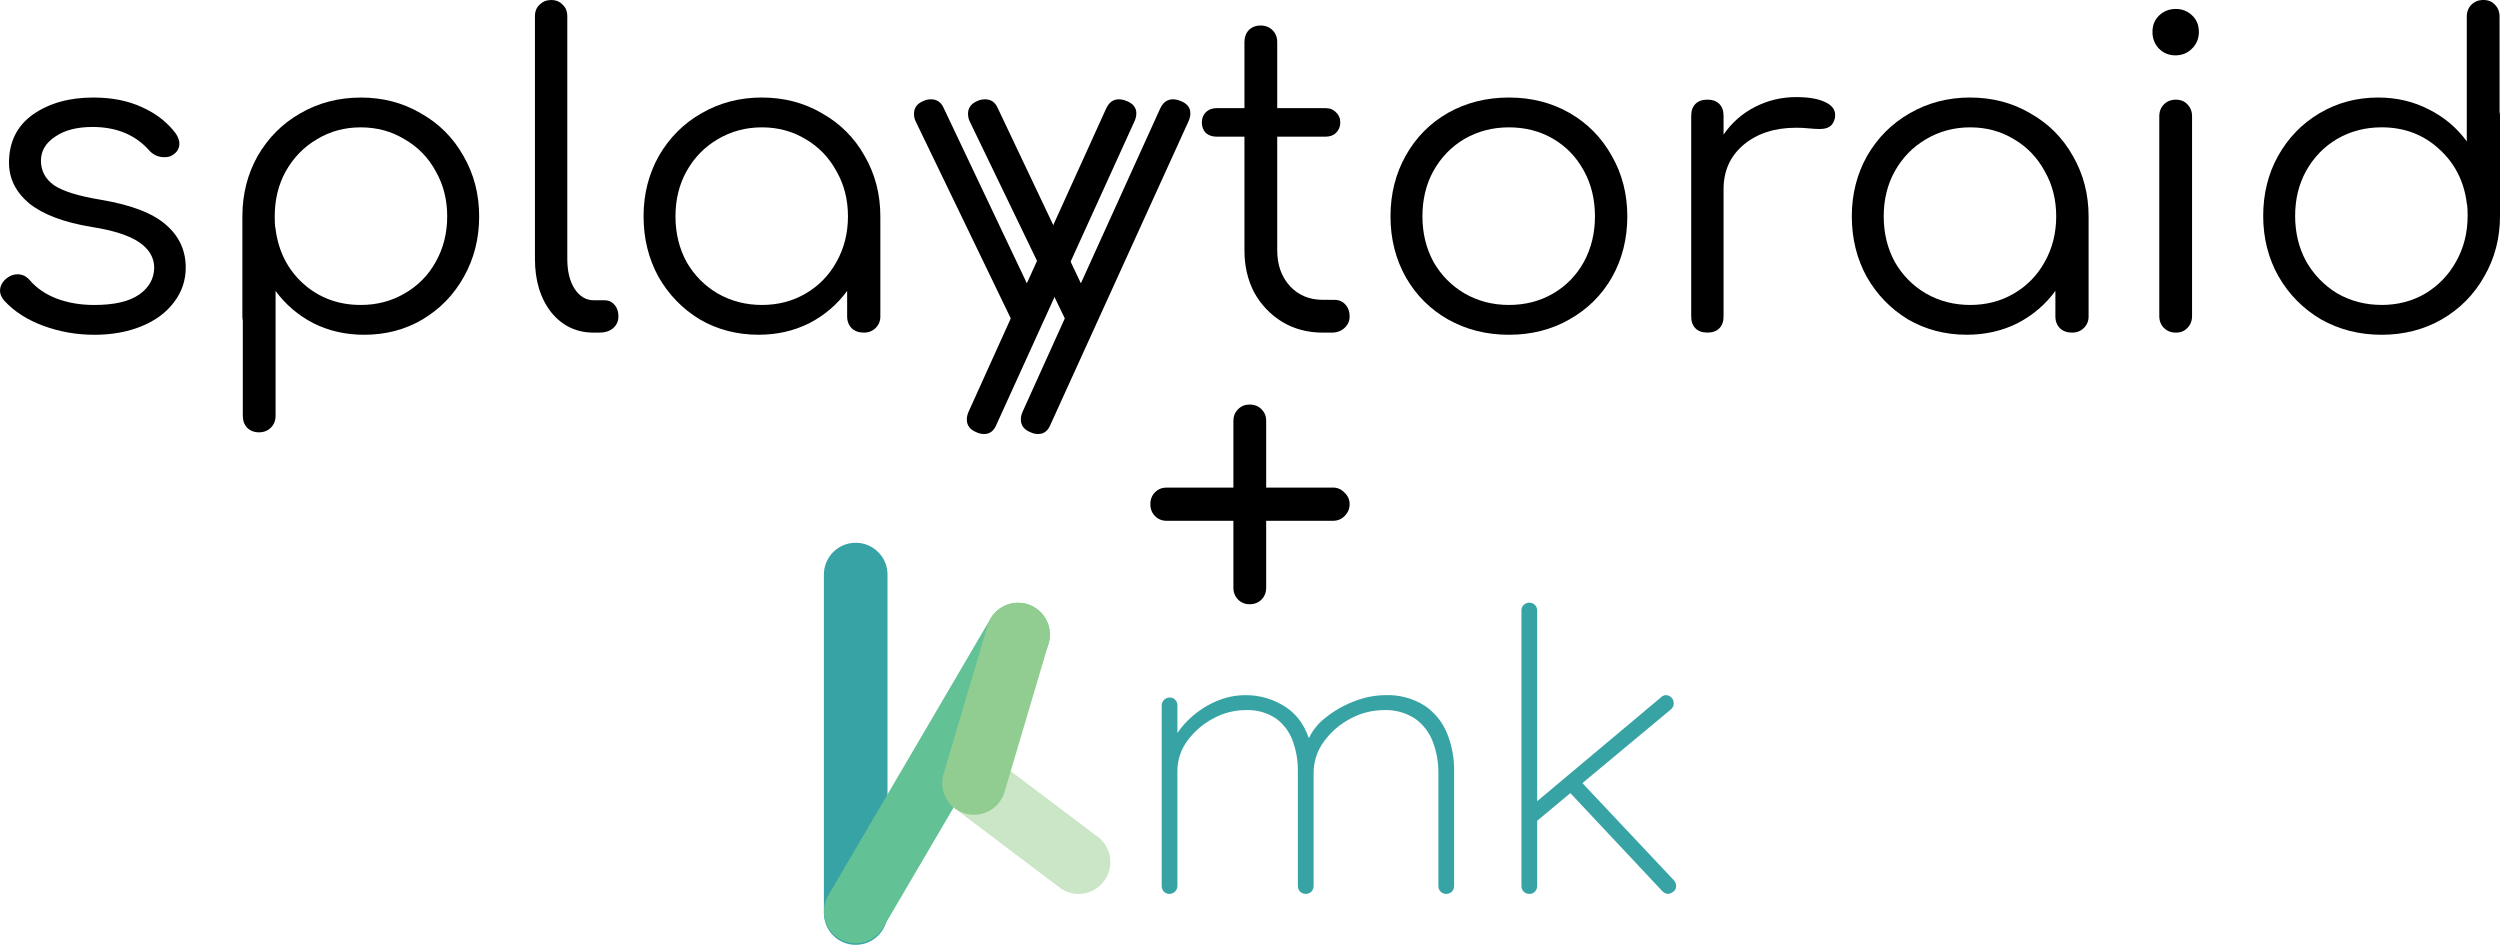
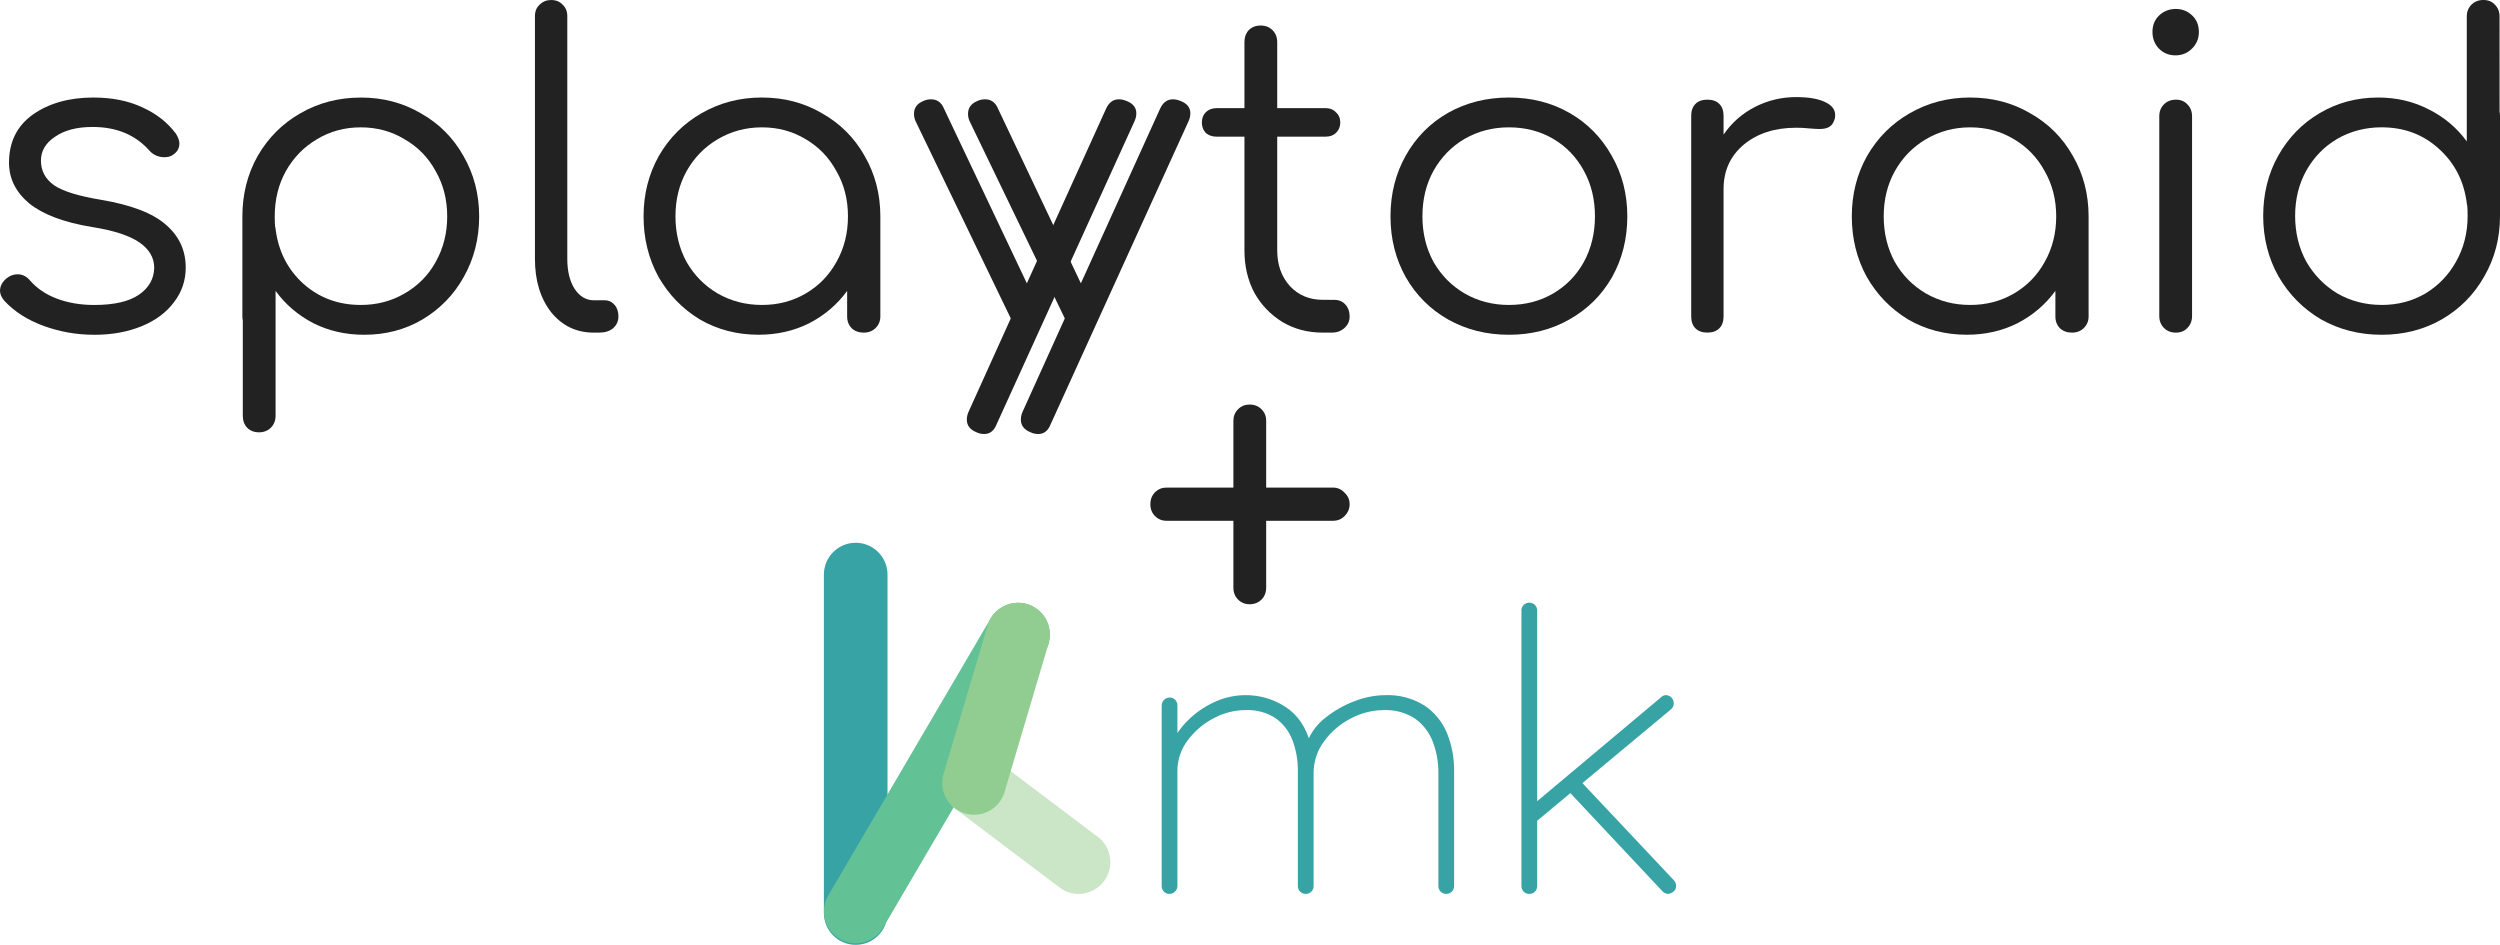
<svg xmlns="http://www.w3.org/2000/svg" width="82.829mm" height="31.304mm" viewBox="0 0 82.829 31.304" version="1.1" id="svg5">
  <defs id="defs2" />
  <g id="layer1" transform="translate(-63.58543,-141.3386)">
    <g id="Layer_2" data-name="Layer 2" transform="matrix(0.2330445,0,0,0.2330445,79.44476,187.4151)">
      <g id="Layer_1-2" data-name="Layer 1" transform="matrix(0.530327,0,0,0.530327,49.07748,-120.5511)">
        <rect class="cls-1" width="17.059" height="107.784" rx="8.53" id="rect149" style="fill:#38a3a5" x="0" y="0" />
        <path class="cls-2" d="m 4.266,106.252 v 0 A 8.53,8.53 0 0 1 1.144,94.6 L 44.669,20.356 a 8.53,8.53 0 0 1 11.652,-3.122 v 0 a 8.53,8.53 0 0 1 3.122,11.652 L 15.918,103.13 a 8.53,8.53 0 0 1 -11.652,3.122 z" id="path151" style="fill:#63c196" />
        <path class="cls-3" d="m 75.455,90.197 v 0 A 8.53,8.53 0 0 1 63.674,92.79 L 36.155,72.019 A 8.53,8.53 0 0 1 33.562,60.238 v 0 A 8.53,8.53 0 0 1 45.342,57.645 l 27.519,20.771 a 8.53,8.53 0 0 1 2.594,11.781 z" id="path153" style="fill:#cbe6c6" />
        <path class="cls-4" d="m 37.478,72.457 v 0 a 8.53,8.53 0 0 1 -5.288,-10.842 L 43.99,21.844 a 8.53,8.53 0 0 1 10.842,-5.288 v 0 a 8.53,8.53 0 0 1 5.288,10.842 L 48.32,67.169 a 8.53,8.53 0 0 1 -10.842,5.288 z" id="path155" style="fill:#91cd91" />
        <path class="cls-1" d="m 113.031,40.849 a 19.316,19.316 0 0 1 10.814,3.218 q 4.907,3.22 6.701,10.077 l -1.373,0.95 0.529,-2.005 a 15.064,15.064 0 0 1 4.801,-6.225 28.637,28.637 0 0 1 7.701,-4.379 23.124,23.124 0 0 1 8.283,-1.636 18.466,18.466 0 0 1 10.447,2.744 16.303,16.303 0 0 1 6.066,7.333 26.341,26.341 0 0 1 1.951,10.394 v 30.705 a 2.115,2.115 0 0 1 -0.58,1.477 2.163,2.163 0 0 1 -3.059,0 2.108,2.108 0 0 1 -0.582,-1.477 V 61.741 a 22.829,22.829 0 0 0 -1.529,-8.494 13.315,13.315 0 0 0 -4.748,-6.12 14.261,14.261 0 0 0 -8.389,-2.269 18.877,18.877 0 0 0 -8.863,2.269 20.341,20.341 0 0 0 -7.123,6.12 14.142,14.142 0 0 0 -2.795,8.494 v 30.283 a 2.124,2.124 0 0 1 -0.58,1.477 2.165,2.165 0 0 1 -3.061,0 2.115,2.115 0 0 1 -0.58,-1.477 V 61.213 a 22.725,22.725 0 0 0 -1.424,-8.23 12.82,12.82 0 0 0 -4.484,-5.909 13.556,13.556 0 0 0 -8.125,-2.216 18.095,18.095 0 0 0 -8.6,2.216 20.426,20.426 0 0 0 -6.911,5.909 13.47,13.47 0 0 0 -2.743,8.23 v 30.811 a 2.165,2.165 0 0 1 -2.11,2.11 1.974,1.974 0 0 1 -1.53,-0.633 2.111,2.111 0 0 1 -0.58,-1.477 V 43.592 a 2.163,2.163 0 0 1 2.11,-2.11 1.976,1.976 0 0 1 1.529,0.633 2.125,2.125 0 0 1 0.581,1.478 v 11.501 l -3.166,5.381 a 15.473,15.473 0 0 1 1.794,-7.175 22.782,22.782 0 0 1 4.801,-6.278 24.358,24.358 0 0 1 6.858,-4.484 19.664,19.664 0 0 1 7.967,-1.688 z" id="path157" style="fill:#38a3a5" />
        <path class="cls-1" d="m 189.106,94.134 a 1.975,1.975 0 0 1 -1.53,-0.633 2.115,2.115 0 0 1 -0.58,-1.477 V 18.163 a 2.12,2.12 0 0 1 0.58,-1.478 2.167,2.167 0 0 1 3.061,0 2.124,2.124 0 0 1 0.58,1.478 v 73.86 a 2.119,2.119 0 0 1 -0.58,1.477 1.978,1.978 0 0 1 -1.53,0.633 z m 36.614,-53.285 a 2.024,2.024 0 0 1 1.477,0.633 2.148,2.148 0 0 1 0.634,1.583 2.004,2.004 0 0 1 -0.739,1.583 L 190.478,75.141 190.267,70.076 224.348,41.482 a 1.914,1.914 0 0 1 1.372,-0.633 z m 0.633,53.285 a 2.211,2.211 0 0 1 -1.583,-0.739 l -25.534,-27.223 3.165,-2.744 25.43,27.012 a 2.148,2.148 0 0 1 0.633,1.583 1.744,1.744 0 0 1 -0.845,1.583 2.802,2.802 0 0 1 -1.266,0.527 z" id="path159" style="fill:#38a3a5" />
      </g>
    </g>
-     <g id="g1908" transform="translate(-6.409153)">
-       <g aria-label="+" id="text314-8-3" style="font-weight:600;font-size:14.111px;font-family:'URW Gothic';-inkscape-font-specification:'URW Gothic Semi-Bold';fill-rule:evenodd;stroke-width:0.2;stroke-linecap:square;stroke-linejoin:bevel">
-         <path d="m 111.395,161.358 q -0.226,0 -0.381,-0.155 -0.155,-0.155 -0.155,-0.395 v -2.215 h -2.215 q -0.226,0 -0.381,-0.155 -0.155,-0.155 -0.155,-0.395 0,-0.24 0.155,-0.395 0.155,-0.155 0.381,-0.155 h 2.215 v -2.215 q 0,-0.226 0.155,-0.381 0.155,-0.155 0.381,-0.155 0.24,0 0.395,0.155 0.155,0.155 0.155,0.381 v 2.215 h 2.215 q 0.226,0 0.381,0.169 0.169,0.155 0.169,0.381 0,0.226 -0.169,0.395 -0.155,0.155 -0.381,0.155 h -2.215 v 2.215 q 0,0.24 -0.155,0.395 -0.155,0.155 -0.395,0.155 z" style="font-weight:normal;font-family:Comfortaa;-inkscape-font-specification:Comfortaa" id="path325" />
+     <g id="g1908" transform="translate(-6.409153)" style="fill:#222222;fill-opacity:1">
+       <g aria-label="+" id="text314-8-3" style="font-weight:600;font-size:14.111px;font-family:'URW Gothic';-inkscape-font-specification:'URW Gothic Semi-Bold';fill-rule:evenodd;stroke-width:0.2;stroke-linecap:square;stroke-linejoin:bevel;fill:#222222;fill-opacity:1">
+         <path d="m 111.395,161.358 q -0.226,0 -0.381,-0.155 -0.155,-0.155 -0.155,-0.395 v -2.215 h -2.215 q -0.226,0 -0.381,-0.155 -0.155,-0.155 -0.155,-0.395 0,-0.24 0.155,-0.395 0.155,-0.155 0.381,-0.155 h 2.215 v -2.215 q 0,-0.226 0.155,-0.381 0.155,-0.155 0.381,-0.155 0.24,0 0.395,0.155 0.155,0.155 0.155,0.381 v 2.215 h 2.215 q 0.226,0 0.381,0.169 0.169,0.155 0.169,0.381 0,0.226 -0.169,0.395 -0.155,0.155 -0.381,0.155 h -2.215 v 2.215 q 0,0.24 -0.155,0.395 -0.155,0.155 -0.395,0.155 z" style="font-weight:normal;font-family:Comfortaa;-inkscape-font-specification:Comfortaa;fill:#222222;fill-opacity:1" id="path325" />
      </g>
-       <g aria-label="ytoraid" id="text314-8" style="font-weight:600;font-size:14.111px;font-family:'URW Gothic';-inkscape-font-specification:'URW Gothic Semi-Bold';fill-rule:evenodd;stroke-width:0.2;stroke-linecap:square;stroke-linejoin:bevel">
-         <path d="m 109.108,144.683 q 0.325,0.127 0.325,0.409 0,0.127 -0.056,0.254 l -4.572,10.047 q -0.127,0.325 -0.409,0.325 -0.141,0 -0.254,-0.056 -0.325,-0.127 -0.325,-0.423 0,-0.127 0.056,-0.254 l 1.397,-3.09 v -0.014 l -3.147,-6.519 q -0.056,-0.113 -0.056,-0.254 0,-0.296 0.31,-0.423 0.113,-0.056 0.254,-0.056 0.296,0 0.423,0.296 l 2.752,5.8 2.625,-5.786 q 0.141,-0.31 0.423,-0.31 0.127,0 0.254,0.056 z" style="font-weight:normal;font-family:Comfortaa;-inkscape-font-specification:Comfortaa" id="path328" />
-         <path d="m 114.202,151.273 q 0.226,0 0.367,0.155 0.141,0.155 0.141,0.395 0,0.226 -0.169,0.381 -0.169,0.155 -0.423,0.155 h -0.296 q -0.748,0 -1.341,-0.353 -0.593,-0.367 -0.931,-0.974 -0.325,-0.621 -0.325,-1.397 v -3.768 h -0.917 q -0.226,0 -0.367,-0.127 -0.127,-0.141 -0.127,-0.339 0,-0.212 0.127,-0.339 0.141,-0.141 0.367,-0.141 h 0.917 v -2.187 q 0,-0.24 0.141,-0.395 0.155,-0.155 0.395,-0.155 0.24,0 0.395,0.155 0.155,0.155 0.155,0.395 v 2.187 h 1.595 q 0.226,0 0.353,0.141 0.141,0.127 0.141,0.339 0,0.198 -0.141,0.339 -0.127,0.127 -0.353,0.127 h -1.595 v 3.768 q 0,0.72 0.423,1.185 0.423,0.452 1.087,0.452 z" style="font-weight:normal;font-family:Comfortaa;-inkscape-font-specification:Comfortaa" id="path330" />
-         <path d="m 119.987,152.43 q -1.115,0 -2.018,-0.508 -0.889,-0.508 -1.397,-1.397 -0.508,-0.903 -0.508,-2.018 0,-1.115 0.508,-2.018 0.508,-0.903 1.397,-1.411 0.903,-0.508 2.018,-0.508 1.115,0 2.004,0.508 0.889,0.508 1.397,1.411 0.522,0.903 0.522,2.018 0,1.115 -0.508,2.018 -0.508,0.889 -1.411,1.397 -0.889,0.508 -2.004,0.508 z m 0,-0.988 q 0.818,0 1.468,-0.381 0.649,-0.381 1.016,-1.044 0.367,-0.677 0.367,-1.51 0,-0.847 -0.367,-1.51 -0.367,-0.677 -1.016,-1.058 -0.649,-0.381 -1.468,-0.381 -0.804,0 -1.468,0.381 -0.649,0.381 -1.03,1.058 -0.367,0.663 -0.367,1.51 0,0.833 0.367,1.51 0.381,0.663 1.03,1.044 0.663,0.381 1.468,0.381 z" style="font-weight:normal;font-family:Comfortaa;-inkscape-font-specification:Comfortaa" id="path332" />
-         <path d="m 129.512,144.556 q 0.593,0 0.931,0.155 0.353,0.155 0.353,0.437 0,0.085 -0.014,0.127 -0.056,0.198 -0.183,0.268 -0.113,0.07 -0.325,0.07 -0.127,0 -0.437,-0.028 -0.113,-0.014 -0.339,-0.014 -1.058,0 -1.736,0.564 -0.663,0.564 -0.663,1.468 v 4.219 q 0,0.254 -0.141,0.395 -0.141,0.141 -0.395,0.141 -0.254,0 -0.395,-0.141 -0.141,-0.141 -0.141,-0.395 v -6.646 q 0,-0.254 0.141,-0.395 0.141,-0.141 0.395,-0.141 0.254,0 0.395,0.141 0.141,0.141 0.141,0.395 v 0.621 q 0.409,-0.593 1.044,-0.917 0.635,-0.325 1.369,-0.325 z" style="font-weight:normal;font-family:Comfortaa;-inkscape-font-specification:Comfortaa" id="path334" />
-         <path d="m 135.27,144.57 q 1.101,0 1.99,0.522 0.903,0.508 1.411,1.411 0.522,0.903 0.522,2.004 v 3.316 q 0,0.226 -0.155,0.381 -0.155,0.155 -0.395,0.155 -0.24,0 -0.395,-0.141 -0.155,-0.155 -0.155,-0.395 v -0.847 q -0.494,0.677 -1.256,1.072 -0.762,0.381 -1.679,0.381 -1.072,0 -1.947,-0.508 -0.861,-0.522 -1.369,-1.411 -0.494,-0.903 -0.494,-2.004 0,-1.101 0.508,-2.004 0.522,-0.903 1.411,-1.411 0.903,-0.522 2.004,-0.522 z m 0,6.872 q 0.804,0 1.453,-0.381 0.649,-0.381 1.016,-1.044 0.381,-0.677 0.381,-1.51 0,-0.833 -0.381,-1.496 -0.367,-0.677 -1.016,-1.058 -0.649,-0.395 -1.453,-0.395 -0.804,0 -1.468,0.395 -0.649,0.381 -1.03,1.058 -0.367,0.663 -0.367,1.496 0,0.833 0.367,1.51 0.381,0.663 1.03,1.044 0.663,0.381 1.468,0.381 z" style="font-weight:normal;font-family:Comfortaa;-inkscape-font-specification:Comfortaa" id="path336" />
-         <path d="m 142.085,152.359 q -0.24,0 -0.395,-0.155 -0.155,-0.155 -0.155,-0.395 v -6.618 q 0,-0.24 0.155,-0.395 0.155,-0.155 0.395,-0.155 0.24,0 0.381,0.155 0.155,0.155 0.155,0.395 v 6.618 q 0,0.24 -0.155,0.395 -0.141,0.155 -0.381,0.155 z m -0.014,-9.186 q -0.325,0 -0.55,-0.226 -0.212,-0.226 -0.212,-0.55 0,-0.339 0.226,-0.55 0.226,-0.212 0.55,-0.212 0.31,0 0.536,0.212 0.226,0.212 0.226,0.55 0,0.325 -0.226,0.55 -0.226,0.226 -0.55,0.226 z" style="font-weight:normal;font-family:Comfortaa;-inkscape-font-specification:Comfortaa" id="path338" />
-         <path d="m 152.81,145.05 q 0.014,0.042 0.014,0.127 v 3.316 q 0,1.101 -0.522,2.004 -0.508,0.903 -1.411,1.425 -0.889,0.508 -1.99,0.508 -1.101,0 -2.004,-0.508 -0.889,-0.522 -1.411,-1.425 -0.508,-0.903 -0.508,-2.004 0,-1.101 0.494,-1.99 0.508,-0.903 1.369,-1.411 0.875,-0.522 1.947,-0.522 0.917,0 1.679,0.395 0.762,0.381 1.256,1.058 v -4.135 q 0,-0.24 0.155,-0.395 0.155,-0.155 0.395,-0.155 0.24,0 0.381,0.155 0.155,0.155 0.155,0.395 z m -3.909,6.392 q 0.804,0 1.453,-0.381 0.649,-0.395 1.016,-1.058 0.381,-0.677 0.381,-1.51 0,-0.24 -0.014,-0.353 -0.014,-0.028 -0.014,-0.071 -0.141,-1.101 -0.931,-1.806 -0.776,-0.706 -1.891,-0.706 -0.804,0 -1.468,0.381 -0.649,0.381 -1.03,1.058 -0.367,0.663 -0.367,1.496 0,0.833 0.367,1.51 0.381,0.663 1.03,1.058 0.663,0.381 1.468,0.381 z" style="font-weight:normal;font-family:Comfortaa;-inkscape-font-specification:Comfortaa" id="path340" />
+       <g aria-label="ytoraid" id="text314-8" style="font-weight:600;font-size:14.111px;font-family:'URW Gothic';-inkscape-font-specification:'URW Gothic Semi-Bold';fill-rule:evenodd;stroke-width:0.2;stroke-linecap:square;stroke-linejoin:bevel;fill:#222222;fill-opacity:1">
+         <path d="m 109.108,144.683 q 0.325,0.127 0.325,0.409 0,0.127 -0.056,0.254 l -4.572,10.047 q -0.127,0.325 -0.409,0.325 -0.141,0 -0.254,-0.056 -0.325,-0.127 -0.325,-0.423 0,-0.127 0.056,-0.254 l 1.397,-3.09 v -0.014 l -3.147,-6.519 q -0.056,-0.113 -0.056,-0.254 0,-0.296 0.31,-0.423 0.113,-0.056 0.254,-0.056 0.296,0 0.423,0.296 l 2.752,5.8 2.625,-5.786 q 0.141,-0.31 0.423,-0.31 0.127,0 0.254,0.056 z" style="font-weight:normal;font-family:Comfortaa;-inkscape-font-specification:Comfortaa;fill:#222222;fill-opacity:1" id="path328" />
+         <path d="m 114.202,151.273 q 0.226,0 0.367,0.155 0.141,0.155 0.141,0.395 0,0.226 -0.169,0.381 -0.169,0.155 -0.423,0.155 h -0.296 q -0.748,0 -1.341,-0.353 -0.593,-0.367 -0.931,-0.974 -0.325,-0.621 -0.325,-1.397 v -3.768 h -0.917 q -0.226,0 -0.367,-0.127 -0.127,-0.141 -0.127,-0.339 0,-0.212 0.127,-0.339 0.141,-0.141 0.367,-0.141 h 0.917 v -2.187 q 0,-0.24 0.141,-0.395 0.155,-0.155 0.395,-0.155 0.24,0 0.395,0.155 0.155,0.155 0.155,0.395 v 2.187 h 1.595 q 0.226,0 0.353,0.141 0.141,0.127 0.141,0.339 0,0.198 -0.141,0.339 -0.127,0.127 -0.353,0.127 h -1.595 v 3.768 q 0,0.72 0.423,1.185 0.423,0.452 1.087,0.452 z" style="font-weight:normal;font-family:Comfortaa;-inkscape-font-specification:Comfortaa;fill:#222222;fill-opacity:1" id="path330" />
+         <path d="m 119.987,152.43 q -1.115,0 -2.018,-0.508 -0.889,-0.508 -1.397,-1.397 -0.508,-0.903 -0.508,-2.018 0,-1.115 0.508,-2.018 0.508,-0.903 1.397,-1.411 0.903,-0.508 2.018,-0.508 1.115,0 2.004,0.508 0.889,0.508 1.397,1.411 0.522,0.903 0.522,2.018 0,1.115 -0.508,2.018 -0.508,0.889 -1.411,1.397 -0.889,0.508 -2.004,0.508 z m 0,-0.988 q 0.818,0 1.468,-0.381 0.649,-0.381 1.016,-1.044 0.367,-0.677 0.367,-1.51 0,-0.847 -0.367,-1.51 -0.367,-0.677 -1.016,-1.058 -0.649,-0.381 -1.468,-0.381 -0.804,0 -1.468,0.381 -0.649,0.381 -1.03,1.058 -0.367,0.663 -0.367,1.51 0,0.833 0.367,1.51 0.381,0.663 1.03,1.044 0.663,0.381 1.468,0.381 z" style="font-weight:normal;font-family:Comfortaa;-inkscape-font-specification:Comfortaa;fill:#222222;fill-opacity:1" id="path332" />
+         <path d="m 129.512,144.556 q 0.593,0 0.931,0.155 0.353,0.155 0.353,0.437 0,0.085 -0.014,0.127 -0.056,0.198 -0.183,0.268 -0.113,0.07 -0.325,0.07 -0.127,0 -0.437,-0.028 -0.113,-0.014 -0.339,-0.014 -1.058,0 -1.736,0.564 -0.663,0.564 -0.663,1.468 v 4.219 q 0,0.254 -0.141,0.395 -0.141,0.141 -0.395,0.141 -0.254,0 -0.395,-0.141 -0.141,-0.141 -0.141,-0.395 v -6.646 q 0,-0.254 0.141,-0.395 0.141,-0.141 0.395,-0.141 0.254,0 0.395,0.141 0.141,0.141 0.141,0.395 v 0.621 q 0.409,-0.593 1.044,-0.917 0.635,-0.325 1.369,-0.325 z" style="font-weight:normal;font-family:Comfortaa;-inkscape-font-specification:Comfortaa;fill:#222222;fill-opacity:1" id="path334" />
+         <path d="m 135.27,144.57 q 1.101,0 1.99,0.522 0.903,0.508 1.411,1.411 0.522,0.903 0.522,2.004 v 3.316 q 0,0.226 -0.155,0.381 -0.155,0.155 -0.395,0.155 -0.24,0 -0.395,-0.141 -0.155,-0.155 -0.155,-0.395 v -0.847 q -0.494,0.677 -1.256,1.072 -0.762,0.381 -1.679,0.381 -1.072,0 -1.947,-0.508 -0.861,-0.522 -1.369,-1.411 -0.494,-0.903 -0.494,-2.004 0,-1.101 0.508,-2.004 0.522,-0.903 1.411,-1.411 0.903,-0.522 2.004,-0.522 z m 0,6.872 q 0.804,0 1.453,-0.381 0.649,-0.381 1.016,-1.044 0.381,-0.677 0.381,-1.51 0,-0.833 -0.381,-1.496 -0.367,-0.677 -1.016,-1.058 -0.649,-0.395 -1.453,-0.395 -0.804,0 -1.468,0.395 -0.649,0.381 -1.03,1.058 -0.367,0.663 -0.367,1.496 0,0.833 0.367,1.51 0.381,0.663 1.03,1.044 0.663,0.381 1.468,0.381 z" style="font-weight:normal;font-family:Comfortaa;-inkscape-font-specification:Comfortaa;fill:#222222;fill-opacity:1" id="path336" />
+         <path d="m 142.085,152.359 q -0.24,0 -0.395,-0.155 -0.155,-0.155 -0.155,-0.395 v -6.618 q 0,-0.24 0.155,-0.395 0.155,-0.155 0.395,-0.155 0.24,0 0.381,0.155 0.155,0.155 0.155,0.395 v 6.618 q 0,0.24 -0.155,0.395 -0.141,0.155 -0.381,0.155 z m -0.014,-9.186 q -0.325,0 -0.55,-0.226 -0.212,-0.226 -0.212,-0.55 0,-0.339 0.226,-0.55 0.226,-0.212 0.55,-0.212 0.31,0 0.536,0.212 0.226,0.212 0.226,0.55 0,0.325 -0.226,0.55 -0.226,0.226 -0.55,0.226 z" style="font-weight:normal;font-family:Comfortaa;-inkscape-font-specification:Comfortaa;fill:#222222;fill-opacity:1" id="path338" />
+         <path d="m 152.81,145.05 q 0.014,0.042 0.014,0.127 v 3.316 q 0,1.101 -0.522,2.004 -0.508,0.903 -1.411,1.425 -0.889,0.508 -1.99,0.508 -1.101,0 -2.004,-0.508 -0.889,-0.522 -1.411,-1.425 -0.508,-0.903 -0.508,-2.004 0,-1.101 0.494,-1.99 0.508,-0.903 1.369,-1.411 0.875,-0.522 1.947,-0.522 0.917,0 1.679,0.395 0.762,0.381 1.256,1.058 v -4.135 q 0,-0.24 0.155,-0.395 0.155,-0.155 0.395,-0.155 0.24,0 0.381,0.155 0.155,0.155 0.155,0.395 z m -3.909,6.392 q 0.804,0 1.453,-0.381 0.649,-0.395 1.016,-1.058 0.381,-0.677 0.381,-1.51 0,-0.24 -0.014,-0.353 -0.014,-0.028 -0.014,-0.071 -0.141,-1.101 -0.931,-1.806 -0.776,-0.706 -1.891,-0.706 -0.804,0 -1.468,0.381 -0.649,0.381 -1.03,1.058 -0.367,0.663 -0.367,1.496 0,0.833 0.367,1.51 0.381,0.663 1.03,1.058 0.663,0.381 1.468,0.381 z" style="font-weight:normal;font-family:Comfortaa;-inkscape-font-specification:Comfortaa;fill:#222222;fill-opacity:1" id="path340" />
      </g>
-       <g aria-label="splay" id="text314" style="font-weight:600;font-size:14.111px;font-family:'URW Gothic';-inkscape-font-specification:'URW Gothic Semi-Bold';fill-rule:evenodd;stroke-width:0.2;stroke-linecap:square;stroke-linejoin:bevel">
-         <path d="m 73.113,152.43 q -0.875,0 -1.679,-0.296 -0.804,-0.296 -1.298,-0.833 -0.141,-0.169 -0.141,-0.325 0,-0.24 0.226,-0.423 0.169,-0.127 0.353,-0.127 0.24,0 0.409,0.198 0.339,0.395 0.889,0.607 0.564,0.212 1.242,0.212 0.988,0 1.482,-0.339 0.494,-0.339 0.508,-0.889 0,-0.508 -0.494,-0.847 -0.494,-0.339 -1.566,-0.508 -1.383,-0.226 -2.074,-0.776 -0.677,-0.564 -0.677,-1.355 0,-1.03 0.79,-1.595 0.804,-0.564 2.004,-0.564 0.931,0 1.623,0.325 0.691,0.31 1.115,0.875 0.113,0.183 0.113,0.325 0,0.24 -0.226,0.381 -0.099,0.071 -0.268,0.071 -0.296,0 -0.494,-0.212 -0.691,-0.79 -1.891,-0.79 -0.776,0 -1.242,0.325 -0.466,0.31 -0.466,0.79 0,0.508 0.437,0.818 0.437,0.296 1.552,0.48 1.51,0.254 2.159,0.833 0.649,0.564 0.649,1.411 0,0.649 -0.395,1.157 -0.381,0.508 -1.072,0.79 -0.691,0.282 -1.566,0.282 z" style="font-weight:normal;font-family:Comfortaa;-inkscape-font-specification:Comfortaa" id="path343" />
-         <path d="m 81.947,144.57 q 1.101,0 1.99,0.522 0.903,0.508 1.411,1.411 0.522,0.903 0.522,2.004 0,1.101 -0.508,2.004 -0.494,0.889 -1.369,1.411 -0.861,0.508 -1.933,0.508 -0.917,0 -1.679,-0.381 -0.762,-0.395 -1.256,-1.072 v 4.135 q 0,0.24 -0.155,0.395 -0.155,0.155 -0.395,0.155 -0.24,0 -0.395,-0.155 -0.141,-0.155 -0.141,-0.395 v -3.161 q -0.014,-0.042 -0.014,-0.127 v -3.316 q 0,-1.101 0.508,-2.004 0.522,-0.903 1.411,-1.411 0.903,-0.522 2.004,-0.522 z m 0,6.872 q 0.804,0 1.453,-0.381 0.663,-0.381 1.03,-1.044 0.381,-0.677 0.381,-1.51 0,-0.833 -0.381,-1.496 -0.367,-0.677 -1.03,-1.058 -0.649,-0.395 -1.453,-0.395 -0.804,0 -1.453,0.395 -0.649,0.381 -1.03,1.058 -0.367,0.663 -0.367,1.496 0,0.24 0.014,0.353 0.014,0.028 0.014,0.07 0.141,1.101 0.917,1.806 0.79,0.706 1.905,0.706 z" style="font-weight:normal;font-family:Comfortaa;-inkscape-font-specification:Comfortaa" id="path345" />
-         <path d="m 89.665,152.359 q -0.861,0 -1.411,-0.677 -0.536,-0.691 -0.536,-1.764 v -8.043 q 0,-0.24 0.155,-0.381 0.155,-0.155 0.381,-0.155 0.24,0 0.381,0.155 0.155,0.141 0.155,0.381 v 8.043 q 0,0.607 0.24,0.988 0.254,0.381 0.635,0.381 h 0.353 q 0.212,0 0.339,0.155 0.127,0.141 0.127,0.381 0,0.24 -0.183,0.395 -0.169,0.141 -0.452,0.141 z" style="font-weight:normal;font-family:Comfortaa;-inkscape-font-specification:Comfortaa" id="path347" />
-         <path d="m 95.239,144.57 q 1.101,0 1.99,0.522 0.903,0.508 1.411,1.411 0.522,0.903 0.522,2.004 v 3.316 q 0,0.226 -0.155,0.381 -0.155,0.155 -0.395,0.155 -0.24,0 -0.395,-0.141 -0.155,-0.155 -0.155,-0.395 v -0.847 q -0.494,0.677 -1.256,1.072 -0.762,0.381 -1.679,0.381 -1.072,0 -1.947,-0.508 -0.861,-0.522 -1.369,-1.411 -0.494,-0.903 -0.494,-2.004 0,-1.101 0.508,-2.004 0.522,-0.903 1.411,-1.411 0.903,-0.522 2.004,-0.522 z m 0,6.872 q 0.804,0 1.453,-0.381 0.649,-0.381 1.016,-1.044 0.381,-0.677 0.381,-1.51 0,-0.833 -0.381,-1.496 -0.367,-0.677 -1.016,-1.058 -0.649,-0.395 -1.453,-0.395 -0.804,0 -1.468,0.395 -0.649,0.381 -1.03,1.058 -0.367,0.663 -0.367,1.496 0,0.833 0.367,1.51 0.381,0.663 1.03,1.044 0.663,0.381 1.468,0.381 z" style="font-weight:normal;font-family:Comfortaa;-inkscape-font-specification:Comfortaa" id="path349" />
-         <path d="m 107.318,144.683 q 0.325,0.127 0.325,0.409 0,0.127 -0.056,0.254 l -4.572,10.047 q -0.127,0.325 -0.409,0.325 -0.141,0 -0.254,-0.056 -0.325,-0.127 -0.325,-0.423 0,-0.127 0.056,-0.254 l 1.397,-3.09 v -0.014 l -3.147,-6.519 q -0.056,-0.113 -0.056,-0.254 0,-0.296 0.31,-0.423 0.113,-0.056 0.254,-0.056 0.296,0 0.423,0.296 l 2.752,5.8 2.625,-5.786 q 0.141,-0.31 0.423,-0.31 0.127,0 0.254,0.056 z" style="font-weight:normal;font-family:Comfortaa;-inkscape-font-specification:Comfortaa" id="path351" />
+       <g aria-label="splay" id="text314" style="font-weight:600;font-size:14.111px;font-family:'URW Gothic';-inkscape-font-specification:'URW Gothic Semi-Bold';fill-rule:evenodd;stroke-width:0.2;stroke-linecap:square;stroke-linejoin:bevel;fill:#222222;fill-opacity:1">
+         <path d="m 73.113,152.43 q -0.875,0 -1.679,-0.296 -0.804,-0.296 -1.298,-0.833 -0.141,-0.169 -0.141,-0.325 0,-0.24 0.226,-0.423 0.169,-0.127 0.353,-0.127 0.24,0 0.409,0.198 0.339,0.395 0.889,0.607 0.564,0.212 1.242,0.212 0.988,0 1.482,-0.339 0.494,-0.339 0.508,-0.889 0,-0.508 -0.494,-0.847 -0.494,-0.339 -1.566,-0.508 -1.383,-0.226 -2.074,-0.776 -0.677,-0.564 -0.677,-1.355 0,-1.03 0.79,-1.595 0.804,-0.564 2.004,-0.564 0.931,0 1.623,0.325 0.691,0.31 1.115,0.875 0.113,0.183 0.113,0.325 0,0.24 -0.226,0.381 -0.099,0.071 -0.268,0.071 -0.296,0 -0.494,-0.212 -0.691,-0.79 -1.891,-0.79 -0.776,0 -1.242,0.325 -0.466,0.31 -0.466,0.79 0,0.508 0.437,0.818 0.437,0.296 1.552,0.48 1.51,0.254 2.159,0.833 0.649,0.564 0.649,1.411 0,0.649 -0.395,1.157 -0.381,0.508 -1.072,0.79 -0.691,0.282 -1.566,0.282 z" style="font-weight:normal;font-family:Comfortaa;-inkscape-font-specification:Comfortaa;fill:#222222;fill-opacity:1" id="path343" />
+         <path d="m 81.947,144.57 q 1.101,0 1.99,0.522 0.903,0.508 1.411,1.411 0.522,0.903 0.522,2.004 0,1.101 -0.508,2.004 -0.494,0.889 -1.369,1.411 -0.861,0.508 -1.933,0.508 -0.917,0 -1.679,-0.381 -0.762,-0.395 -1.256,-1.072 v 4.135 q 0,0.24 -0.155,0.395 -0.155,0.155 -0.395,0.155 -0.24,0 -0.395,-0.155 -0.141,-0.155 -0.141,-0.395 v -3.161 q -0.014,-0.042 -0.014,-0.127 v -3.316 q 0,-1.101 0.508,-2.004 0.522,-0.903 1.411,-1.411 0.903,-0.522 2.004,-0.522 z m 0,6.872 q 0.804,0 1.453,-0.381 0.663,-0.381 1.03,-1.044 0.381,-0.677 0.381,-1.51 0,-0.833 -0.381,-1.496 -0.367,-0.677 -1.03,-1.058 -0.649,-0.395 -1.453,-0.395 -0.804,0 -1.453,0.395 -0.649,0.381 -1.03,1.058 -0.367,0.663 -0.367,1.496 0,0.24 0.014,0.353 0.014,0.028 0.014,0.07 0.141,1.101 0.917,1.806 0.79,0.706 1.905,0.706 z" style="font-weight:normal;font-family:Comfortaa;-inkscape-font-specification:Comfortaa;fill:#222222;fill-opacity:1" id="path345" />
+         <path d="m 89.665,152.359 q -0.861,0 -1.411,-0.677 -0.536,-0.691 -0.536,-1.764 v -8.043 q 0,-0.24 0.155,-0.381 0.155,-0.155 0.381,-0.155 0.24,0 0.381,0.155 0.155,0.141 0.155,0.381 v 8.043 q 0,0.607 0.24,0.988 0.254,0.381 0.635,0.381 h 0.353 q 0.212,0 0.339,0.155 0.127,0.141 0.127,0.381 0,0.24 -0.183,0.395 -0.169,0.141 -0.452,0.141 z" style="font-weight:normal;font-family:Comfortaa;-inkscape-font-specification:Comfortaa;fill:#222222;fill-opacity:1" id="path347" />
+         <path d="m 95.239,144.57 q 1.101,0 1.99,0.522 0.903,0.508 1.411,1.411 0.522,0.903 0.522,2.004 v 3.316 q 0,0.226 -0.155,0.381 -0.155,0.155 -0.395,0.155 -0.24,0 -0.395,-0.141 -0.155,-0.155 -0.155,-0.395 v -0.847 q -0.494,0.677 -1.256,1.072 -0.762,0.381 -1.679,0.381 -1.072,0 -1.947,-0.508 -0.861,-0.522 -1.369,-1.411 -0.494,-0.903 -0.494,-2.004 0,-1.101 0.508,-2.004 0.522,-0.903 1.411,-1.411 0.903,-0.522 2.004,-0.522 z m 0,6.872 q 0.804,0 1.453,-0.381 0.649,-0.381 1.016,-1.044 0.381,-0.677 0.381,-1.51 0,-0.833 -0.381,-1.496 -0.367,-0.677 -1.016,-1.058 -0.649,-0.395 -1.453,-0.395 -0.804,0 -1.468,0.395 -0.649,0.381 -1.03,1.058 -0.367,0.663 -0.367,1.496 0,0.833 0.367,1.51 0.381,0.663 1.03,1.044 0.663,0.381 1.468,0.381 z" style="font-weight:normal;font-family:Comfortaa;-inkscape-font-specification:Comfortaa;fill:#222222;fill-opacity:1" id="path349" />
+         <path d="m 107.318,144.683 q 0.325,0.127 0.325,0.409 0,0.127 -0.056,0.254 l -4.572,10.047 q -0.127,0.325 -0.409,0.325 -0.141,0 -0.254,-0.056 -0.325,-0.127 -0.325,-0.423 0,-0.127 0.056,-0.254 l 1.397,-3.09 v -0.014 l -3.147,-6.519 q -0.056,-0.113 -0.056,-0.254 0,-0.296 0.31,-0.423 0.113,-0.056 0.254,-0.056 0.296,0 0.423,0.296 l 2.752,5.8 2.625,-5.786 q 0.141,-0.31 0.423,-0.31 0.127,0 0.254,0.056 z" style="font-weight:normal;font-family:Comfortaa;-inkscape-font-specification:Comfortaa;fill:#222222;fill-opacity:1" id="path351" />
      </g>
    </g>
  </g>
</svg>
